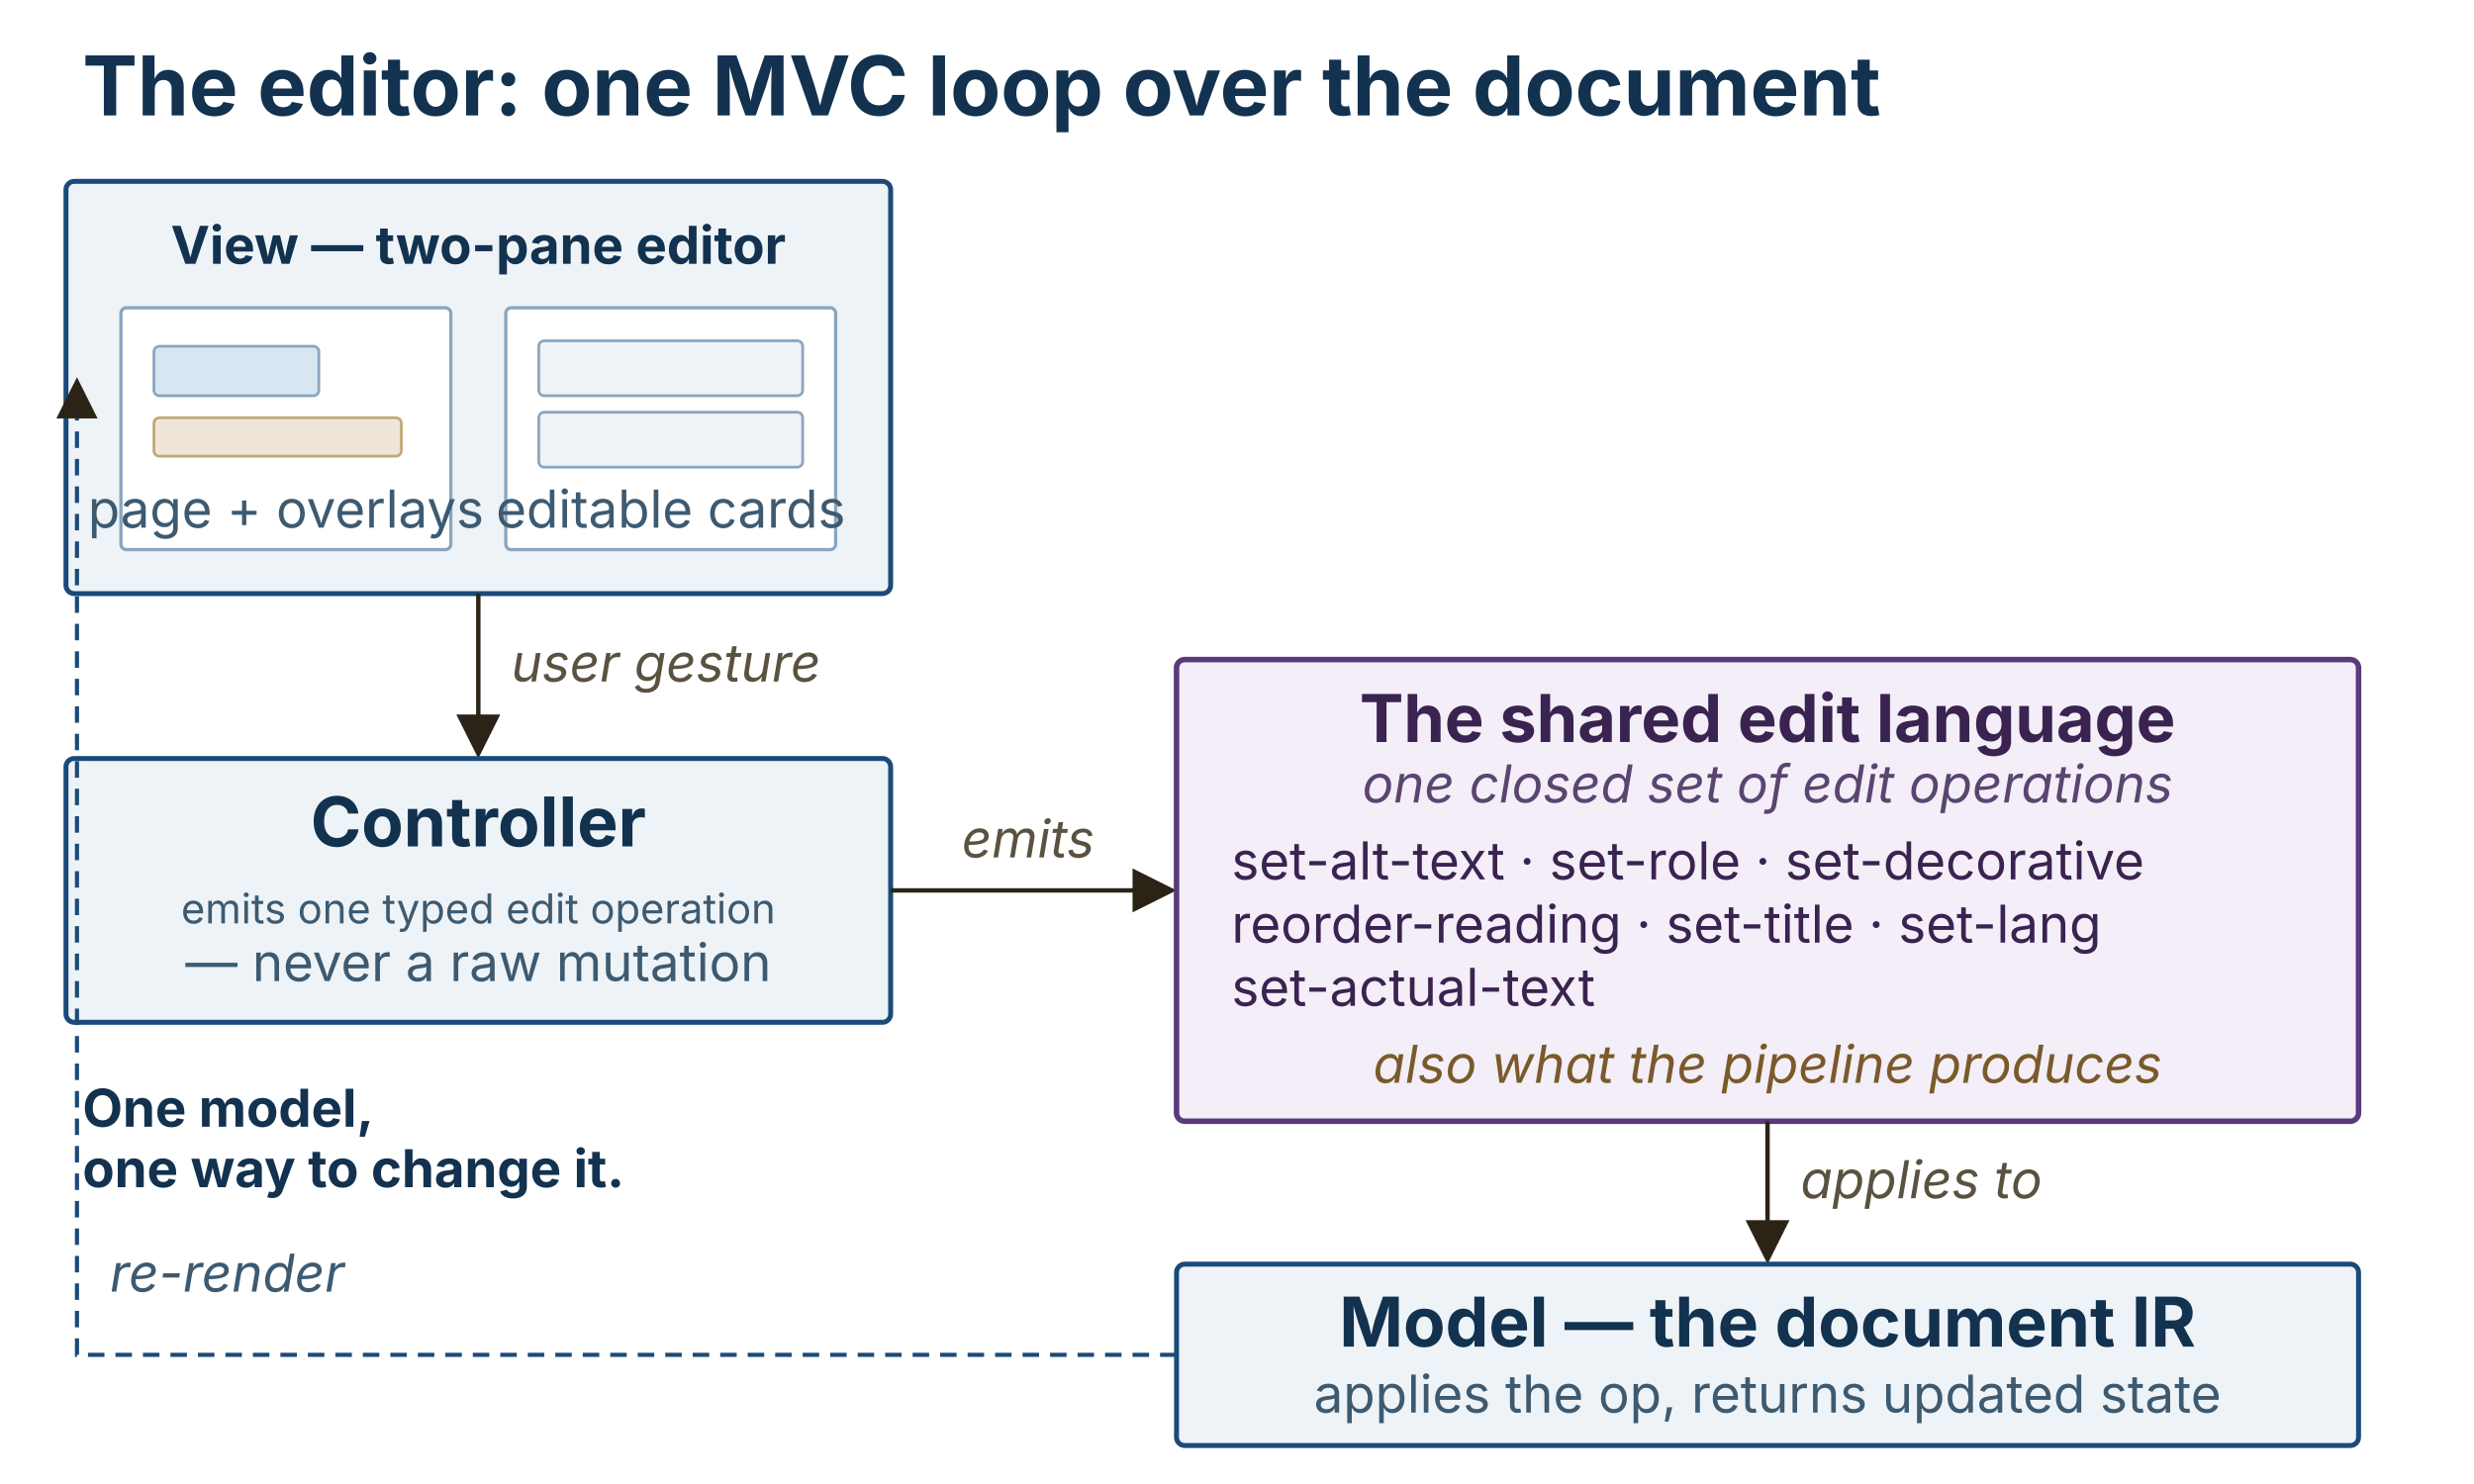
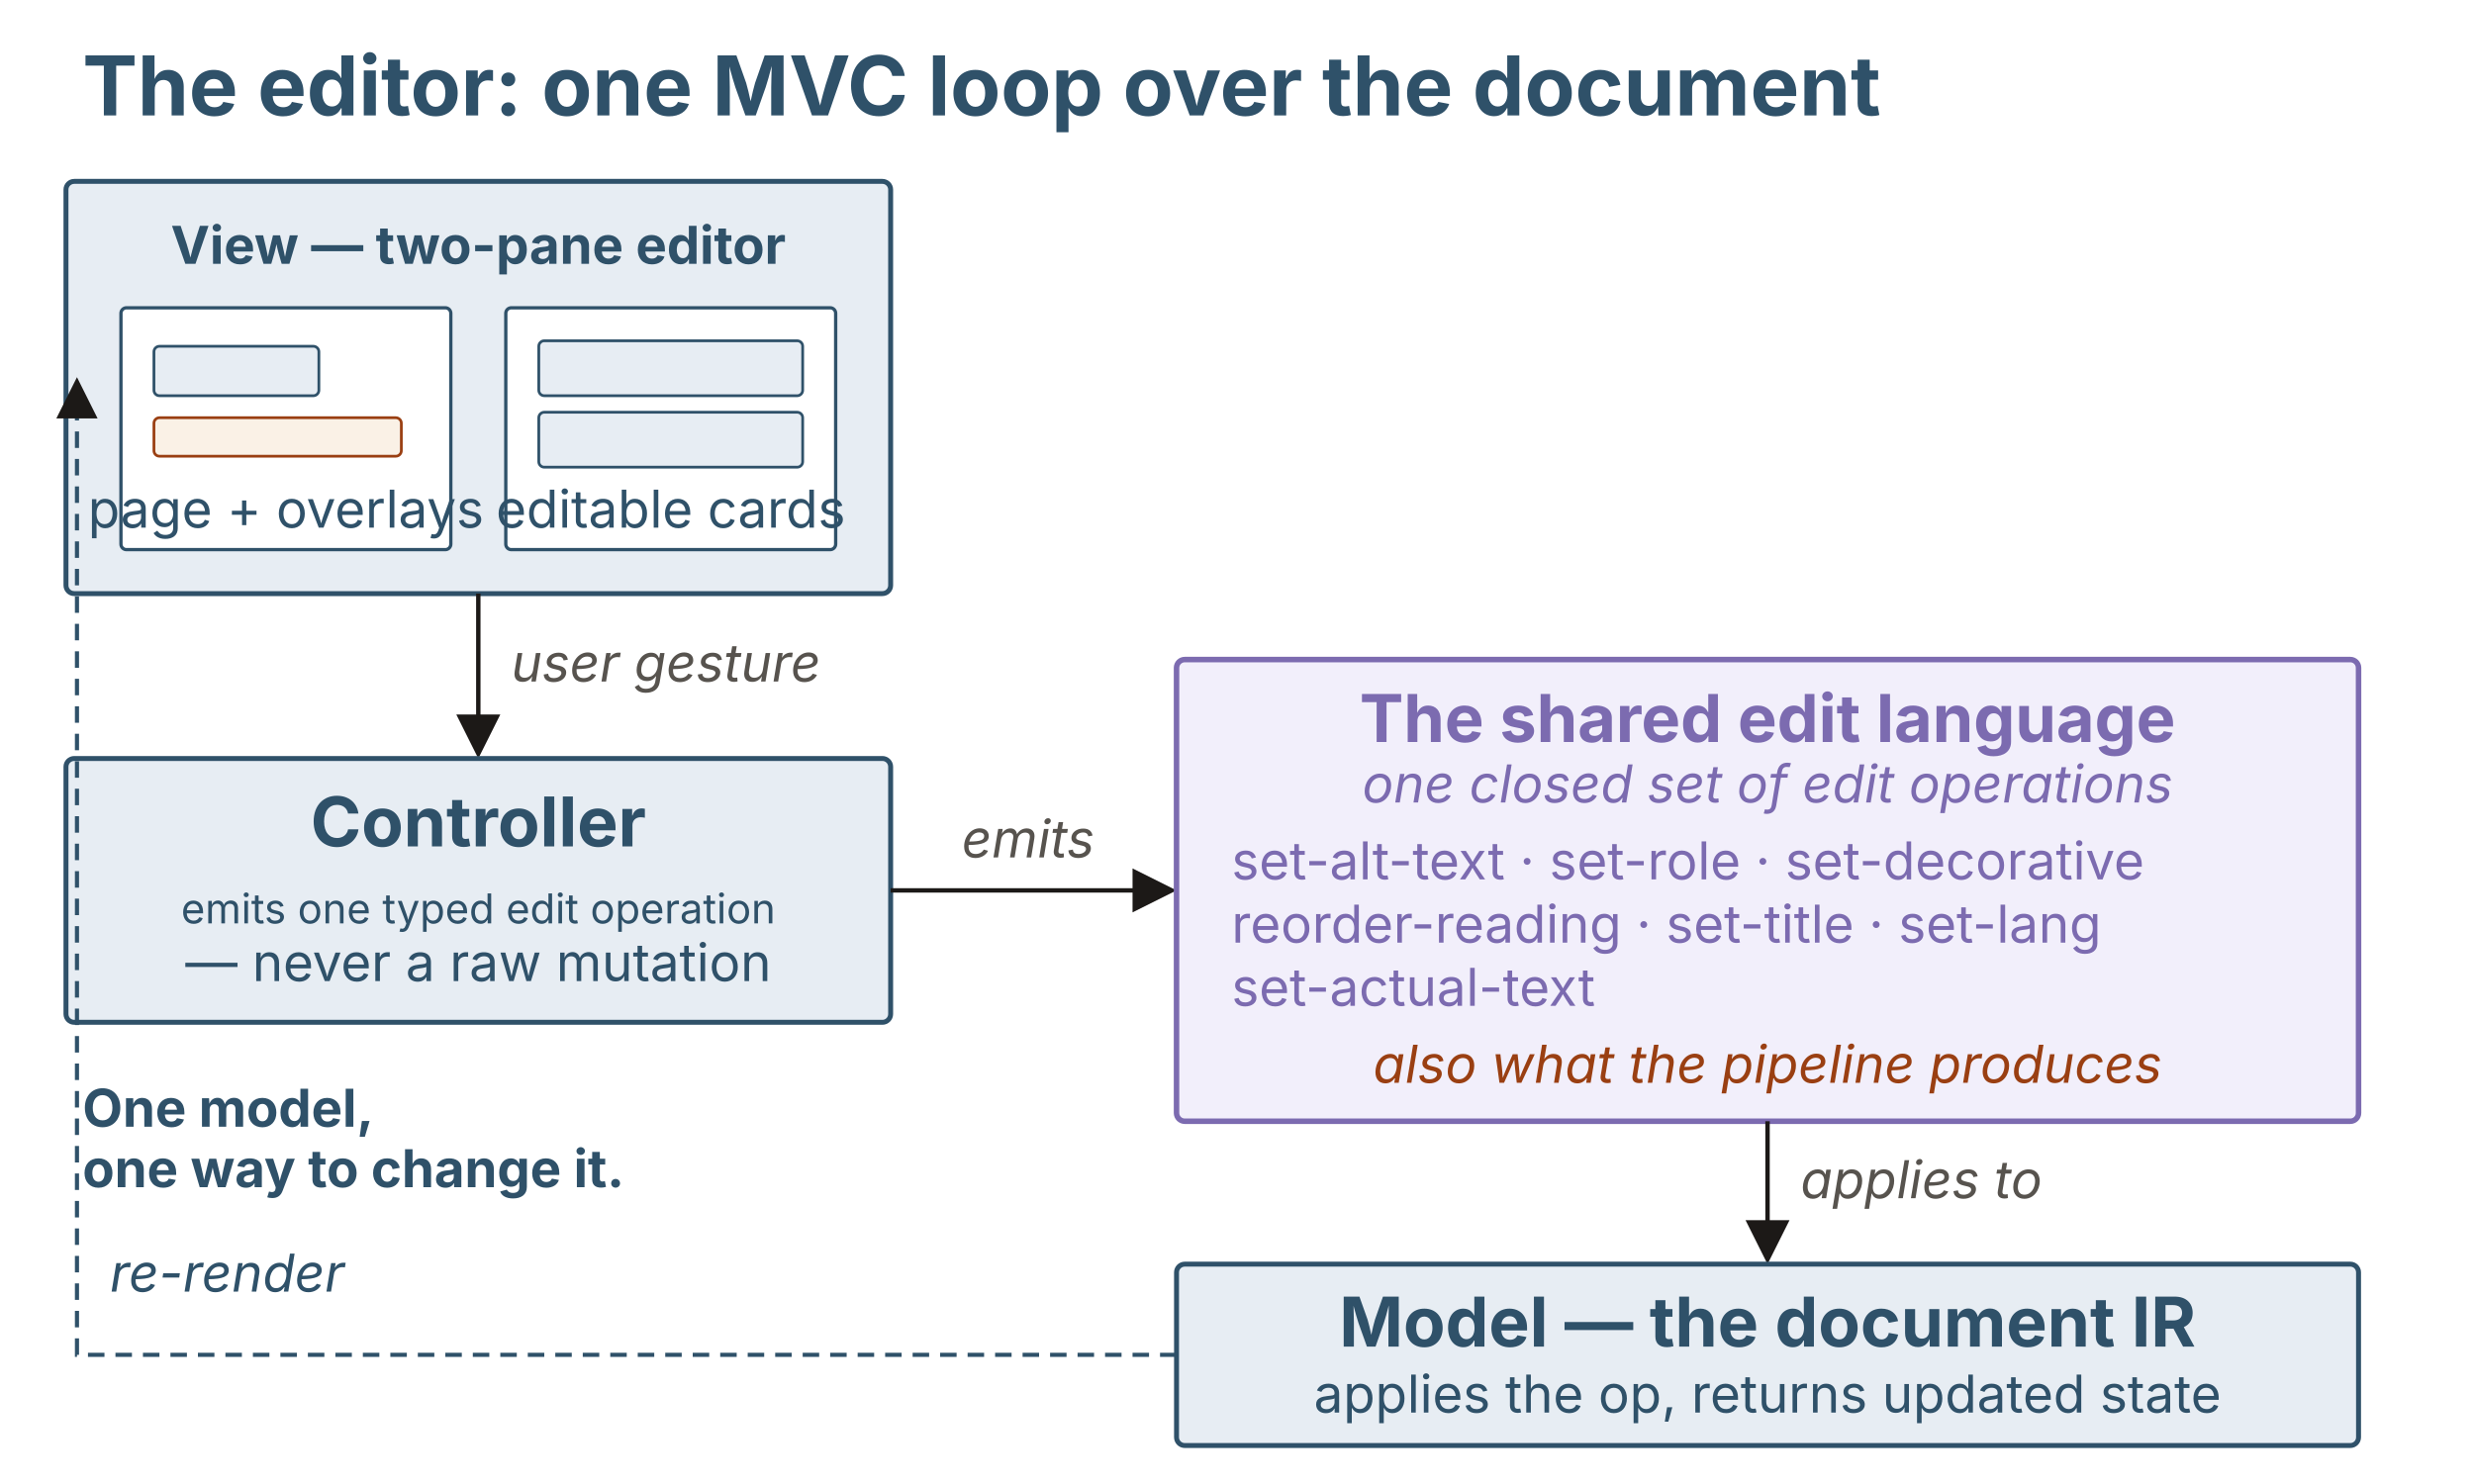
<svg xmlns="http://www.w3.org/2000/svg" viewBox="0 0 900 540" width="900" height="540" role="group" aria-labelledby="mvc-title mvc-desc" font-family="'Source Sans 3', -apple-system, 'Segoe UI', sans-serif">
  <rect x="0" y="0" width="900" height="540" fill="#ffffff" />
  <defs>
    <marker id="mvc-arrow" markerWidth="10" markerHeight="10" refX="7.5" refY="5" orient="auto">
-       <path d="M0,0 L10,5 L0,10 z" fill="#2B2416" />
+       <path d="M0,0 L10,5 L0,10 z" fill="#1c1917" />
    </marker>
  </defs>
-   <text x="30" y="42" font-size="30" font-weight="bold" fill="#12324f">The editor: one MVC loop over the document</text>
-   <rect x="24" y="66" width="300" height="150" rx="3" fill="#eef3f7" stroke="#1a4a7a" stroke-width="1.8" />
-   <text x="174" y="96" text-anchor="middle" font-size="19" font-weight="bold" fill="#12324f">View — two-pane editor</text>
-   <rect x="44" y="112" width="120" height="88" rx="2" fill="#ffffff" stroke="#8aa6bf" stroke-width="1.2" />
-   <rect x="56" y="126" width="60" height="18" rx="2" fill="#d8e6f2" stroke="#8aa6bf" stroke-width="1" />
-   <rect x="56" y="152" width="90" height="14" rx="2" fill="#f0e6d8" stroke="#c0a878" stroke-width="1" />
-   <text x="104" y="192" text-anchor="middle" font-size="19" fill="#3d5a70">page + overlays</text>
-   <rect x="184" y="112" width="120" height="88" rx="2" fill="#ffffff" stroke="#8aa6bf" stroke-width="1.2" />
-   <rect x="196" y="124" width="96" height="20" rx="2" fill="#eef3f7" stroke="#8aa6bf" stroke-width="1" />
-   <rect x="196" y="150" width="96" height="20" rx="2" fill="#eef3f7" stroke="#8aa6bf" stroke-width="1" />
-   <text x="244" y="192" text-anchor="middle" font-size="19" fill="#3d5a70">editable cards</text>
-   <line x1="174" y1="216" x2="174" y2="272" stroke="#2B2416" stroke-width="1.6" marker-end="url(#mvc-arrow)" />
-   <text x="186" y="248" text-anchor="start" font-size="19" font-style="italic" fill="#5a5240">user gesture</text>
-   <rect x="24" y="276" width="300" height="96" rx="3" fill="#eef3f7" stroke="#1a4a7a" stroke-width="1.8" />
-   <text x="174" y="308" text-anchor="middle" font-size="25" font-weight="bold" fill="#12324f">Controller</text>
-   <text x="174" y="336" text-anchor="middle" font-size="15" fill="#3d5a70">emits one typed edit operation</text>
-   <text x="174" y="357" text-anchor="middle" font-size="19" fill="#3d5a70">— never a raw mutation</text>
-   <line x1="324" y1="324" x2="424" y2="324" stroke="#2B2416" stroke-width="1.6" marker-end="url(#mvc-arrow)" />
-   <text x="374" y="312" text-anchor="middle" font-size="19" font-style="italic" fill="#5a5240">emits</text>
-   <rect x="428" y="240" width="430" height="168" rx="3" fill="#f3eef7" stroke="#5a3a7a" stroke-width="2" />
-   <text x="643" y="270" text-anchor="middle" font-size="24" font-weight="bold" fill="#3a2350">The shared edit language</text>
-   <text x="643" y="292" text-anchor="middle" font-size="19" font-style="italic" fill="#5a4570">one closed set of edit operations</text>
-   <text x="448" y="320" font-size="19" fill="#3a2350">set-alt-text · set-role · set-decorative</text>
-   <text x="448" y="343" font-size="19" fill="#3a2350">reorder-reading · set-title · set-lang</text>
-   <text x="448" y="366" font-size="19" fill="#3a2350">set-actual-text</text>
-   <text x="643" y="394" text-anchor="middle" font-size="19" font-style="italic" fill="#7a5a2a">also what the pipeline produces</text>
-   <line x1="643" y1="408" x2="643" y2="456" stroke="#2B2416" stroke-width="1.6" marker-end="url(#mvc-arrow)" />
-   <text x="655" y="436" text-anchor="start" font-size="19" font-style="italic" fill="#5a5240">applies to</text>
-   <rect x="428" y="460" width="430" height="66" rx="3" fill="#eef3f7" stroke="#1a4a7a" stroke-width="1.8" />
-   <text x="643" y="490" text-anchor="middle" font-size="25" font-weight="bold" fill="#12324f">Model — the document IR</text>
-   <text x="643" y="514" text-anchor="middle" font-size="19" fill="#3d5a70">applies the op, returns updated state</text>
-   <path d="M428,493 L28,493 L28,141" fill="none" stroke="#1a4a7a" stroke-width="1.5" stroke-dasharray="6 4" marker-end="url(#mvc-arrow)" />
-   <text x="40" y="470" text-anchor="start" font-size="19" font-style="italic" fill="#3d5a70">re-render</text>
-   <text x="30" y="410" font-size="19" font-weight="bold" fill="#12324f">One model,</text>
-   <text x="30" y="432" font-size="19" font-weight="bold" fill="#12324f">one way to change it.</text>
+   <text x="30" y="42" font-size="30" font-weight="bold" fill="#2f5169">The editor: one MVC loop over the document</text>
+   <rect x="24" y="66" width="300" height="150" rx="3" fill="#e7edf3" stroke="#2f5169" stroke-width="1.8" />
+   <text x="174" y="96" text-anchor="middle" font-size="19" font-weight="bold" fill="#2f5169">View — two-pane editor</text>
+   <rect x="44" y="112" width="120" height="88" rx="2" fill="#ffffff" stroke="#2f5169" stroke-width="1.2" />
+   <rect x="56" y="126" width="60" height="18" rx="2" fill="#e7edf3" stroke="#2f5169" stroke-width="1" />
+   <rect x="56" y="152" width="90" height="14" rx="2" fill="#faf1e6" stroke="#9a3f12" stroke-width="1" />
+   <text x="104" y="192" text-anchor="middle" font-size="19" fill="#2f5169">page + overlays</text>
+   <rect x="184" y="112" width="120" height="88" rx="2" fill="#ffffff" stroke="#2f5169" stroke-width="1.2" />
+   <rect x="196" y="124" width="96" height="20" rx="2" fill="#e7edf3" stroke="#2f5169" stroke-width="1" />
+   <rect x="196" y="150" width="96" height="20" rx="2" fill="#e7edf3" stroke="#2f5169" stroke-width="1" />
+   <text x="244" y="192" text-anchor="middle" font-size="19" fill="#2f5169">editable cards</text>
+   <line x1="174" y1="216" x2="174" y2="272" stroke="#1c1917" stroke-width="1.6" marker-end="url(#mvc-arrow)" />
+   <text x="186" y="248" text-anchor="start" font-size="19" font-style="italic" fill="#57534e">user gesture</text>
+   <rect x="24" y="276" width="300" height="96" rx="3" fill="#e7edf3" stroke="#2f5169" stroke-width="1.8" />
+   <text x="174" y="308" text-anchor="middle" font-size="25" font-weight="bold" fill="#2f5169">Controller</text>
+   <text x="174" y="336" text-anchor="middle" font-size="15" fill="#2f5169">emits one typed edit operation</text>
+   <text x="174" y="357" text-anchor="middle" font-size="19" fill="#2f5169">— never a raw mutation</text>
+   <line x1="324" y1="324" x2="424" y2="324" stroke="#1c1917" stroke-width="1.6" marker-end="url(#mvc-arrow)" />
+   <text x="374" y="312" text-anchor="middle" font-size="19" font-style="italic" fill="#57534e">emits</text>
+   <rect x="428" y="240" width="430" height="168" rx="3" fill="#f2effb" stroke="#7c6bb0" stroke-width="2" />
+   <text x="643" y="270" text-anchor="middle" font-size="24" font-weight="bold" fill="#7c6bb0">The shared edit language</text>
+   <text x="643" y="292" text-anchor="middle" font-size="19" font-style="italic" fill="#7c6bb0">one closed set of edit operations</text>
+   <text x="448" y="320" font-size="19" fill="#7c6bb0">set-alt-text · set-role · set-decorative</text>
+   <text x="448" y="343" font-size="19" fill="#7c6bb0">reorder-reading · set-title · set-lang</text>
+   <text x="448" y="366" font-size="19" fill="#7c6bb0">set-actual-text</text>
+   <text x="643" y="394" text-anchor="middle" font-size="19" font-style="italic" fill="#9a3f12">also what the pipeline produces</text>
+   <line x1="643" y1="408" x2="643" y2="456" stroke="#1c1917" stroke-width="1.6" marker-end="url(#mvc-arrow)" />
+   <text x="655" y="436" text-anchor="start" font-size="19" font-style="italic" fill="#57534e">applies to</text>
+   <rect x="428" y="460" width="430" height="66" rx="3" fill="#e7edf3" stroke="#2f5169" stroke-width="1.8" />
+   <text x="643" y="490" text-anchor="middle" font-size="25" font-weight="bold" fill="#2f5169">Model — the document IR</text>
+   <text x="643" y="514" text-anchor="middle" font-size="19" fill="#2f5169">applies the op, returns updated state</text>
+   <path d="M428,493 L28,493 L28,141" fill="none" stroke="#2f5169" stroke-width="1.5" stroke-dasharray="6 4" marker-end="url(#mvc-arrow)" />
+   <text x="40" y="470" text-anchor="start" font-size="19" font-style="italic" fill="#2f5169">re-render</text>
+   <text x="30" y="410" font-size="19" font-weight="bold" fill="#2f5169">One model,</text>
+   <text x="30" y="432" font-size="19" font-weight="bold" fill="#2f5169">one way to change it.</text>
</svg>
